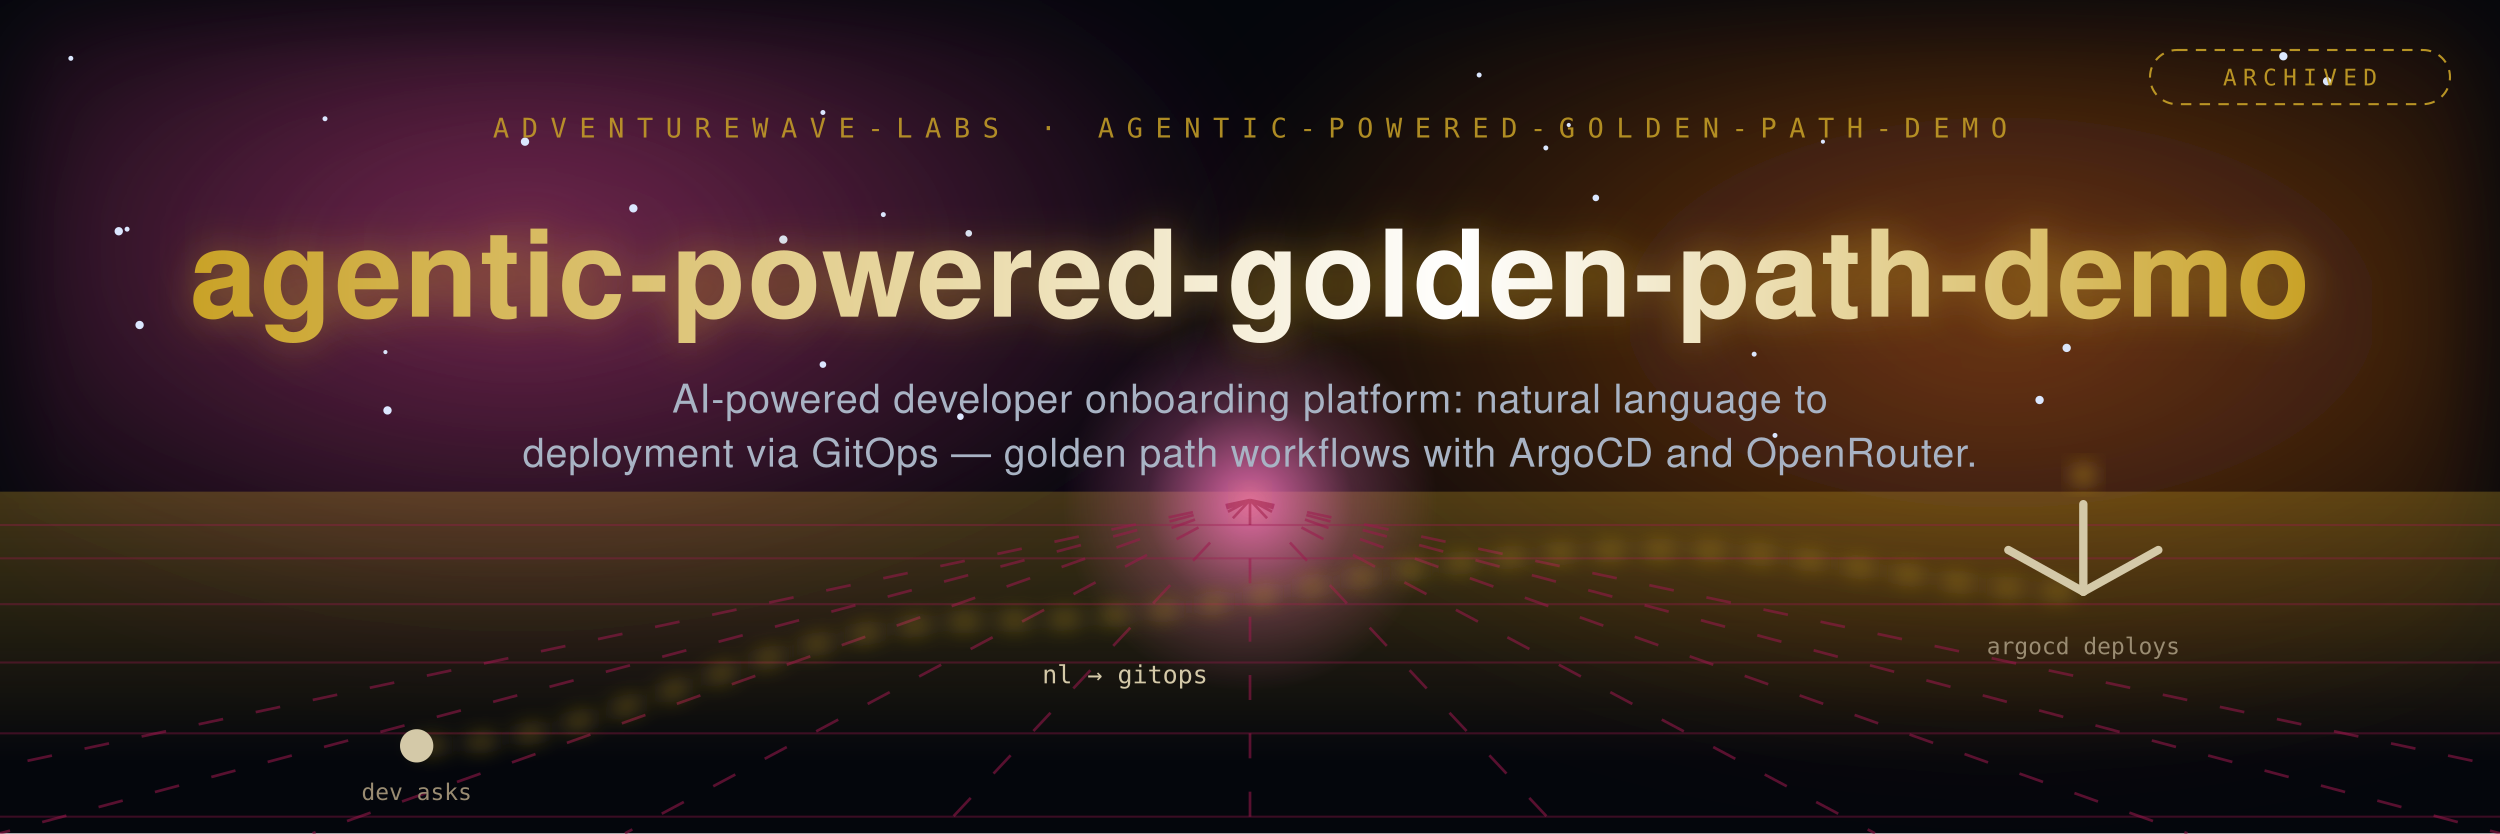
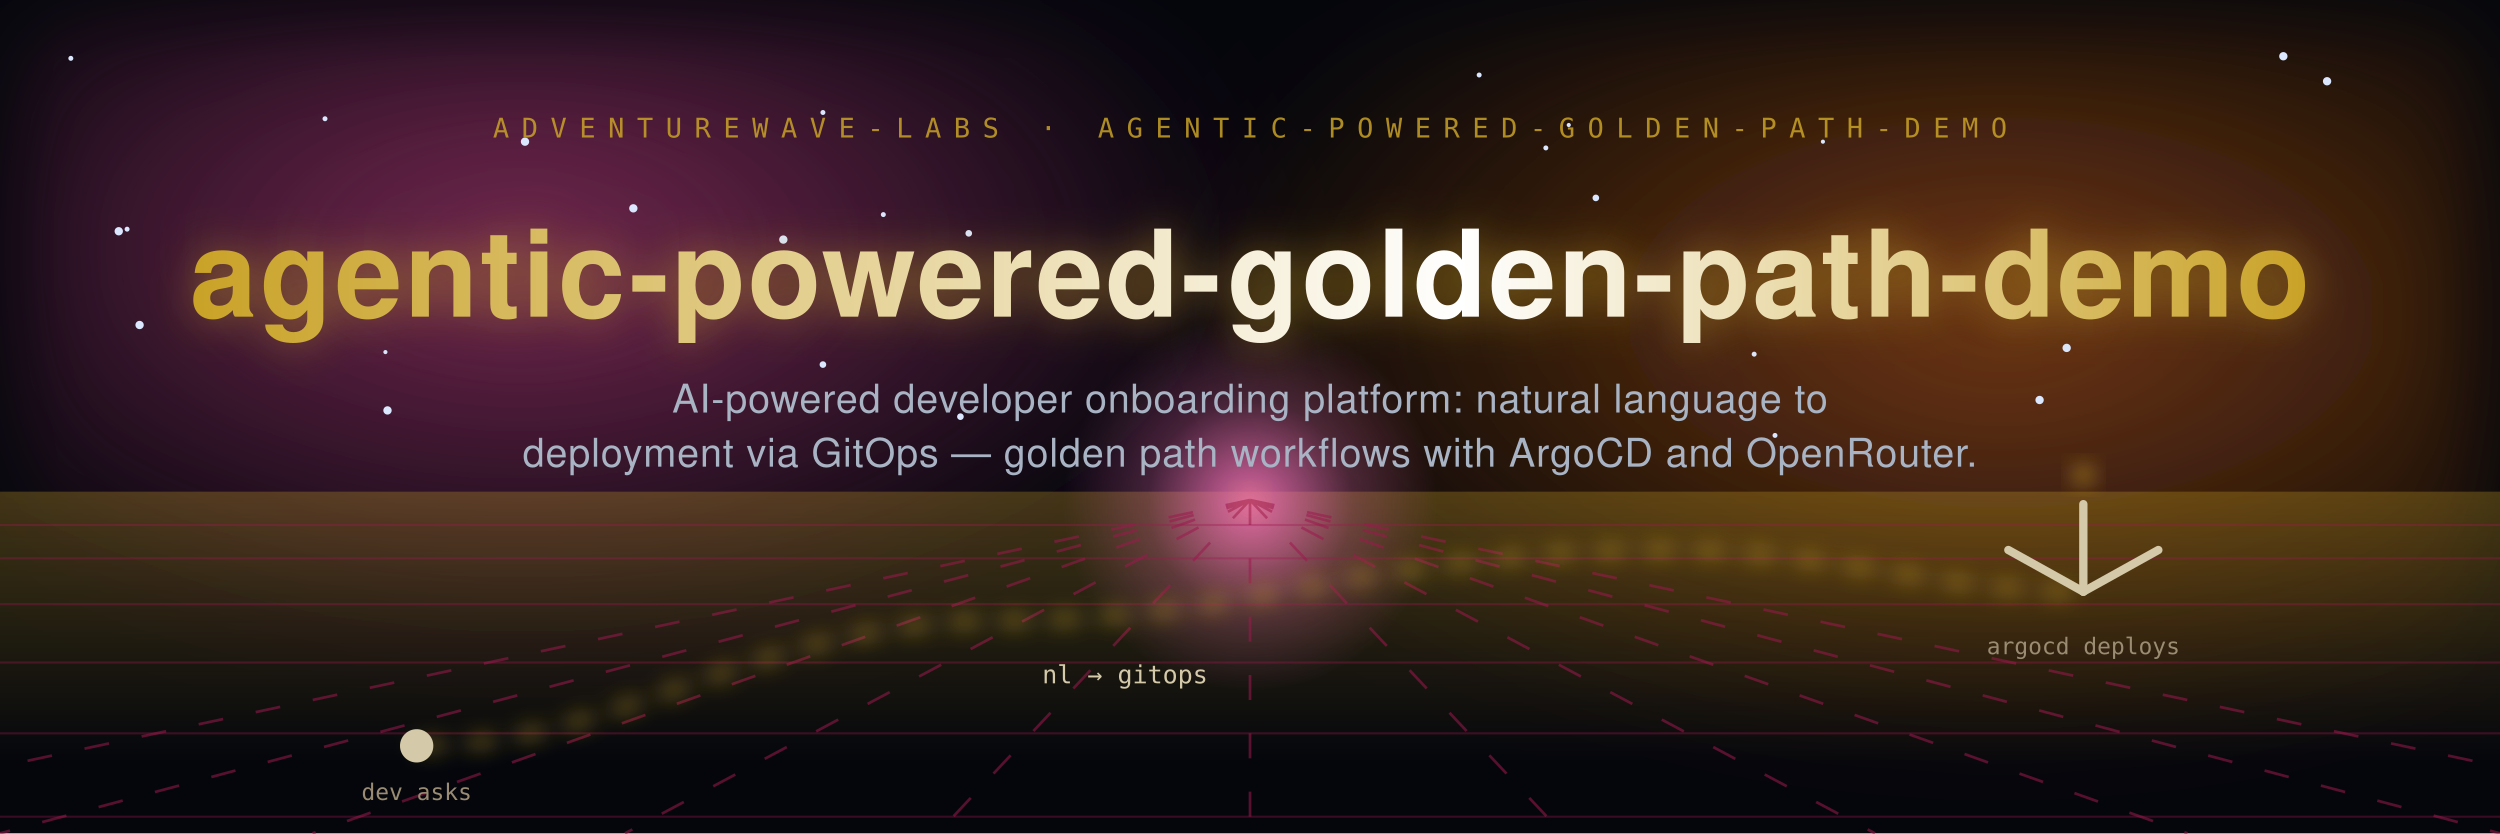
- <svg xmlns="http://www.w3.org/2000/svg" width="1200" height="400" viewBox="0 0 1200 400" role="img" aria-label="agentic-powered-golden-path-demo — agentic-powered-golden-path-demo">
+ <svg xmlns="http://www.w3.org/2000/svg" width="1200" height="400" viewBox="0 0 1200 400" role="img" aria-label="agentic-powered-golden-path-demo: AI-powered developer onboarding platform: natural language to">
  <defs>
    <radialGradient id="aur1">
      <stop offset="0" stop-color="#ec4899" stop-opacity="0.50" />
      <stop offset="1" stop-color="#ec4899" stop-opacity="0" />
    </radialGradient>
    <radialGradient id="aur2">
      <stop offset="0" stop-color="#f97316" stop-opacity="0.45" />
      <stop offset="1" stop-color="#f97316" stop-opacity="0" />
    </radialGradient>
    <radialGradient id="orb">
      <stop offset="0" stop-color="#f472b6" stop-opacity="0.9" />
      <stop offset="0.55" stop-color="#f472b6" stop-opacity="0.25" />
      <stop offset="1" stop-color="#f472b6" stop-opacity="0" />
    </radialGradient>
    <linearGradient id="tgrad" x1="0" x2="1">
      <stop offset="0" stop-color="#c9a227" />
      <stop offset="0.6" stop-color="#ffffff" />
      <stop offset="1" stop-color="#c9a227" />
    </linearGradient>
    <linearGradient id="beam" x1="0" x2="1">
      <stop offset="0" stop-color="#ffffff" stop-opacity="0" />
      <stop offset="0.5" stop-color="#ffffff" stop-opacity="0.45" />
      <stop offset="1" stop-color="#ffffff" stop-opacity="0" />
    </linearGradient>
    <linearGradient id="hglow" x1="0" x2="0" y1="0" y2="1">
      <stop offset="0" stop-color="#c9a227" stop-opacity="0.30" />
      <stop offset="1" stop-color="#c9a227" stop-opacity="0" />
    </linearGradient>
    <filter id="soft" x="-80%" y="-80%" width="260%" height="260%">
      <feGaussianBlur stdDeviation="30" />
    </filter>
    <filter id="glow" x="-80%" y="-80%" width="260%" height="260%">
      <feGaussianBlur stdDeviation="5" />
    </filter>
    <filter id="glow2" x="-80%" y="-80%" width="260%" height="260%">
      <feGaussianBlur stdDeviation="10" />
    </filter>
  </defs>
  <rect width="1200" height="400" fill="#04060c" />
  <ellipse cx="250" cy="120" rx="360" ry="190" fill="url(#aur1)" filter="url(#soft)">
    <animateTransform attributeName="transform" type="translate" values="0 0; 70 24; -40 12; 0 0" dur="26s" repeatCount="indefinite" />
  </ellipse>
  <ellipse cx="960" cy="150" rx="400" ry="210" fill="url(#aur2)" filter="url(#soft)">
    <animateTransform attributeName="transform" type="translate" values="0 0; -60 18; 34 -12; 0 0" dur="32s" repeatCount="indefinite" />
  </ellipse>
  <g>
    <circle cx="186" cy="197" r="2" fill="#dbe7ff">
      <animate attributeName="opacity" values="0.08;0.85;0.08" dur="4.56s" begin="-3.79s" repeatCount="indefinite" />
    </circle>
    <circle cx="376" cy="115" r="2" fill="#dbe7ff">
      <animate attributeName="opacity" values="0.08;0.85;0.08" dur="3.69s" begin="-3.13s" repeatCount="indefinite" />
    </circle>
    <circle cx="1096" cy="27" r="2" fill="#dbe7ff">
      <animate attributeName="opacity" values="0.08;0.85;0.08" dur="2.92s" begin="-0.63s" repeatCount="indefinite" />
    </circle>
    <circle cx="156" cy="57" r="1.2" fill="#dbe7ff">
      <animate attributeName="opacity" values="0.08;0.85;0.08" dur="2.42s" begin="-3.76s" repeatCount="indefinite" />
    </circle>
    <circle cx="424" cy="103" r="1.2" fill="#dbe7ff">
      <animate attributeName="opacity" values="0.08;0.85;0.08" dur="4.14s" begin="-1.47s" repeatCount="indefinite" />
    </circle>
    <circle cx="852" cy="209" r="1.2" fill="#dbe7ff">
      <animate attributeName="opacity" values="0.08;0.85;0.08" dur="4.03s" begin="-2.02s" repeatCount="indefinite" />
    </circle>
    <circle cx="461" cy="200" r="1.6" fill="#dbe7ff">
      <animate attributeName="opacity" values="0.08;0.85;0.08" dur="2.81s" begin="-2.64s" repeatCount="indefinite" />
    </circle>
    <circle cx="710" cy="36" r="1.2" fill="#dbe7ff">
      <animate attributeName="opacity" values="0.08;0.85;0.08" dur="2.21s" begin="-0.84s" repeatCount="indefinite" />
    </circle>
    <circle cx="753" cy="60" r="1" fill="#dbe7ff">
      <animate attributeName="opacity" values="0.08;0.85;0.08" dur="4.13s" begin="-1.17s" repeatCount="indefinite" />
    </circle>
    <circle cx="252" cy="68" r="2" fill="#dbe7ff">
      <animate attributeName="opacity" values="0.08;0.85;0.08" dur="4.31s" begin="-1.42s" repeatCount="indefinite" />
    </circle>
    <circle cx="395" cy="175" r="1.6" fill="#dbe7ff">
      <animate attributeName="opacity" values="0.08;0.85;0.08" dur="4.03s" begin="-0.26s" repeatCount="indefinite" />
    </circle>
    <circle cx="1117" cy="39" r="2" fill="#dbe7ff">
      <animate attributeName="opacity" values="0.08;0.85;0.08" dur="4.36s" begin="-0.23s" repeatCount="indefinite" />
    </circle>
    <circle cx="742" cy="71" r="1.2" fill="#dbe7ff">
      <animate attributeName="opacity" values="0.08;0.85;0.08" dur="3.14s" begin="-0.50s" repeatCount="indefinite" />
    </circle>
    <circle cx="875" cy="68" r="1" fill="#dbe7ff">
      <animate attributeName="opacity" values="0.08;0.85;0.08" dur="2.25s" begin="-2.24s" repeatCount="indefinite" />
    </circle>
    <circle cx="185" cy="169" r="1" fill="#dbe7ff">
      <animate attributeName="opacity" values="0.08;0.85;0.08" dur="4.46s" begin="-1.94s" repeatCount="indefinite" />
    </circle>
    <circle cx="34" cy="28" r="1.2" fill="#dbe7ff">
      <animate attributeName="opacity" values="0.08;0.85;0.08" dur="2.47s" begin="-4.11s" repeatCount="indefinite" />
    </circle>
    <circle cx="766" cy="95" r="1.6" fill="#dbe7ff">
      <animate attributeName="opacity" values="0.08;0.85;0.08" dur="4.49s" begin="-1.40s" repeatCount="indefinite" />
    </circle>
    <circle cx="61" cy="110" r="1.2" fill="#dbe7ff">
      <animate attributeName="opacity" values="0.08;0.85;0.08" dur="3.87s" begin="-1.55s" repeatCount="indefinite" />
    </circle>
    <circle cx="67" cy="156" r="2" fill="#dbe7ff">
      <animate attributeName="opacity" values="0.08;0.85;0.08" dur="3.36s" begin="-1.65s" repeatCount="indefinite" />
    </circle>
    <circle cx="465" cy="112" r="1.6" fill="#dbe7ff">
      <animate attributeName="opacity" values="0.08;0.85;0.08" dur="3.66s" begin="-3.65s" repeatCount="indefinite" />
    </circle>
    <circle cx="979" cy="192" r="2" fill="#dbe7ff">
      <animate attributeName="opacity" values="0.08;0.85;0.08" dur="3.26s" begin="-1.48s" repeatCount="indefinite" />
    </circle>
    <circle cx="992" cy="167" r="2" fill="#dbe7ff">
      <animate attributeName="opacity" values="0.08;0.85;0.08" dur="3.17s" begin="-4.38s" repeatCount="indefinite" />
    </circle>
    <circle cx="842" cy="170" r="1.2" fill="#dbe7ff">
      <animate attributeName="opacity" values="0.08;0.85;0.08" dur="3.35s" begin="-1.89s" repeatCount="indefinite" />
    </circle>
    <circle cx="304" cy="100" r="2" fill="#dbe7ff">
      <animate attributeName="opacity" values="0.08;0.85;0.08" dur="4.01s" begin="-4.58s" repeatCount="indefinite" />
    </circle>
    <circle cx="395" cy="54" r="1.2" fill="#dbe7ff">
      <animate attributeName="opacity" values="0.08;0.85;0.08" dur="2.23s" begin="-2.25s" repeatCount="indefinite" />
    </circle>
    <circle cx="57" cy="111" r="2" fill="#dbe7ff">
      <animate attributeName="opacity" values="0.08;0.85;0.08" dur="2.53s" begin="-0.11s" repeatCount="indefinite" />
    </circle>
  </g>
  <rect x="0" y="236" width="1200" height="130" fill="url(#hglow)">
    <animate attributeName="opacity" values="0.45;0.9;0.45" dur="7s" repeatCount="indefinite" />
  </rect>
  <circle cx="600" cy="242" r="90" fill="url(#orb)">
    <animate attributeName="r" values="78;110;78" dur="6s" repeatCount="indefinite" />
  </circle>
  <path d="M600 240 L-150 400 M600 240 L0 400 M600 240 L150 400 M600 240 L300 400 M600 240 L450 400 M600 240 L600 400 M600 240 L750 400 M600 240 L900 400 M600 240 L1050 400 M600 240 L1200 400 M600 240 L1350 400" stroke="#9d174d" stroke-width="1.3" opacity="0.55" fill="none" stroke-dasharray="12 16">
    <animate attributeName="stroke-dashoffset" values="0;-56" dur="0.9s" repeatCount="indefinite" />
  </path>
  <path d="M0 252 H1200 M0 268 H1200 M0 290 H1200 M0 318 H1200 M0 352 H1200 M0 392 H1200" stroke="#9d174d" stroke-width="1" opacity="0.35" fill="none" />
  <circle cx="600" cy="241" r="4" fill="#c9a227" filter="url(#glow2)">
    <animate attributeName="opacity" values="0.6;1;0.6" dur="2.6s" repeatCount="indefinite" />
  </circle>
  <rect x="-260" y="-90" width="170" height="580" fill="url(#beam)" opacity="0.10" filter="url(#soft)" transform="rotate(14)">
    <animateTransform attributeName="transform" type="translate" additive="sum" values="-350 0;1750 0" dur="7s" repeatCount="indefinite" />
  </rect>
  <rect x="-260" y="-90" width="170" height="580" fill="url(#beam)" opacity="0.07" filter="url(#soft)" transform="rotate(14)">
    <animateTransform attributeName="transform" type="translate" additive="sum" values="-350 0;1750 0" dur="7s" begin="-3.4s" repeatCount="indefinite" />
  </rect>
  <text x="600" y="66" text-anchor="middle" font-family="ui-monospace,Menlo,Consolas,monospace" font-size="13" letter-spacing="6" fill="#c9a227" opacity="0.85">ADVENTUREWAVE-LABS · AGENTIC-POWERED-GOLDEN-PATH-DEMO</text>
  <text x="600" y="152" text-anchor="middle" font-family="-apple-system,Segoe UI,Helvetica,Arial,sans-serif" font-size="58" font-weight="800" letter-spacing="1" fill="#c9a227" opacity="0.55" filter="url(#glow2)">agentic-powered-golden-path-demo</text>
  <text x="600" y="152" text-anchor="middle" font-family="-apple-system,Segoe UI,Helvetica,Arial,sans-serif" font-size="58" font-weight="800" letter-spacing="1" fill="url(#tgrad)">agentic-powered-golden-path-demo</text>
  <text x="600" y="198" text-anchor="middle" font-family="-apple-system,Segoe UI,Helvetica,Arial,sans-serif" font-size="19" letter-spacing="0.4" fill="#a8b3c4">AI-powered developer onboarding platform: natural language to</text>
  <text x="600" y="224" text-anchor="middle" font-family="-apple-system,Segoe UI,Helvetica,Arial,sans-serif" font-size="19" letter-spacing="0.4" fill="#a8b3c4">deployment via GitOps — golden path workflows with ArgoCD and OpenRouter.</text>
-   <g opacity="0.9">
-     <rect x="1032" y="24" width="144" height="26" rx="13" fill="none" stroke="#c9a227" stroke-dasharray="5 4">
-       <animate attributeName="stroke-dashoffset" values="0;-18" dur="2.4s" repeatCount="indefinite" />
-     </rect>
-     <text x="1104" y="41" text-anchor="middle" font-family="ui-monospace,Menlo,Consolas,monospace" font-size="11" letter-spacing="3" fill="#c9a227">ARCHIVED</text>
-   </g>
  <g transform="translate(600,308)">
    <path d="M-400 50 C-300 50 -240 -10 -120 -10 C0 -10 60 -44 200 -44 C280 -44 330 -24 400 -24" fill="none" stroke="#c9a227" stroke-width="3" stroke-dasharray="14 10" filter="url(#glow)">
      <animate attributeName="stroke-dashoffset" values="0;-48" dur="1.1s" repeatCount="indefinite" />
    </path>
    <circle cx="-400" cy="50" r="8" fill="#d4c9a8" />
    <text x="-400" y="76" font-family="ui-monospace,Menlo,Consolas,monospace" font-size="11" fill="#9a8c72" text-anchor="middle">dev asks</text>
    <g transform="translate(400,-24)">
      <g>
        <line x1="0" y1="0" x2="0" y2="-42" stroke="#d4c9a8" stroke-width="4" stroke-linecap="round" />
        <line x1="0" y1="0" x2="36" y2="-20" stroke="#d4c9a8" stroke-width="4" stroke-linecap="round" />
        <line x1="0" y1="0" x2="-36" y2="-20" stroke="#d4c9a8" stroke-width="4" stroke-linecap="round" />
        <animateTransform attributeName="transform" type="rotate" values="0;120;240;360" dur="2.4s" repeatCount="indefinite" />
      </g>
      <circle cy="-56" r="4" fill="#c9a227" filter="url(#glow)" />
      <text y="30" font-family="ui-monospace,Menlo,Consolas,monospace" font-size="11" fill="#9a8c72" text-anchor="middle">argocd deploys</text>
    </g>
    <text x="-60" y="20" font-family="ui-monospace,Menlo,Consolas,monospace" font-size="12" fill="#d4c9a8" text-anchor="middle">nl → gitops</text>
  </g>
</svg>
